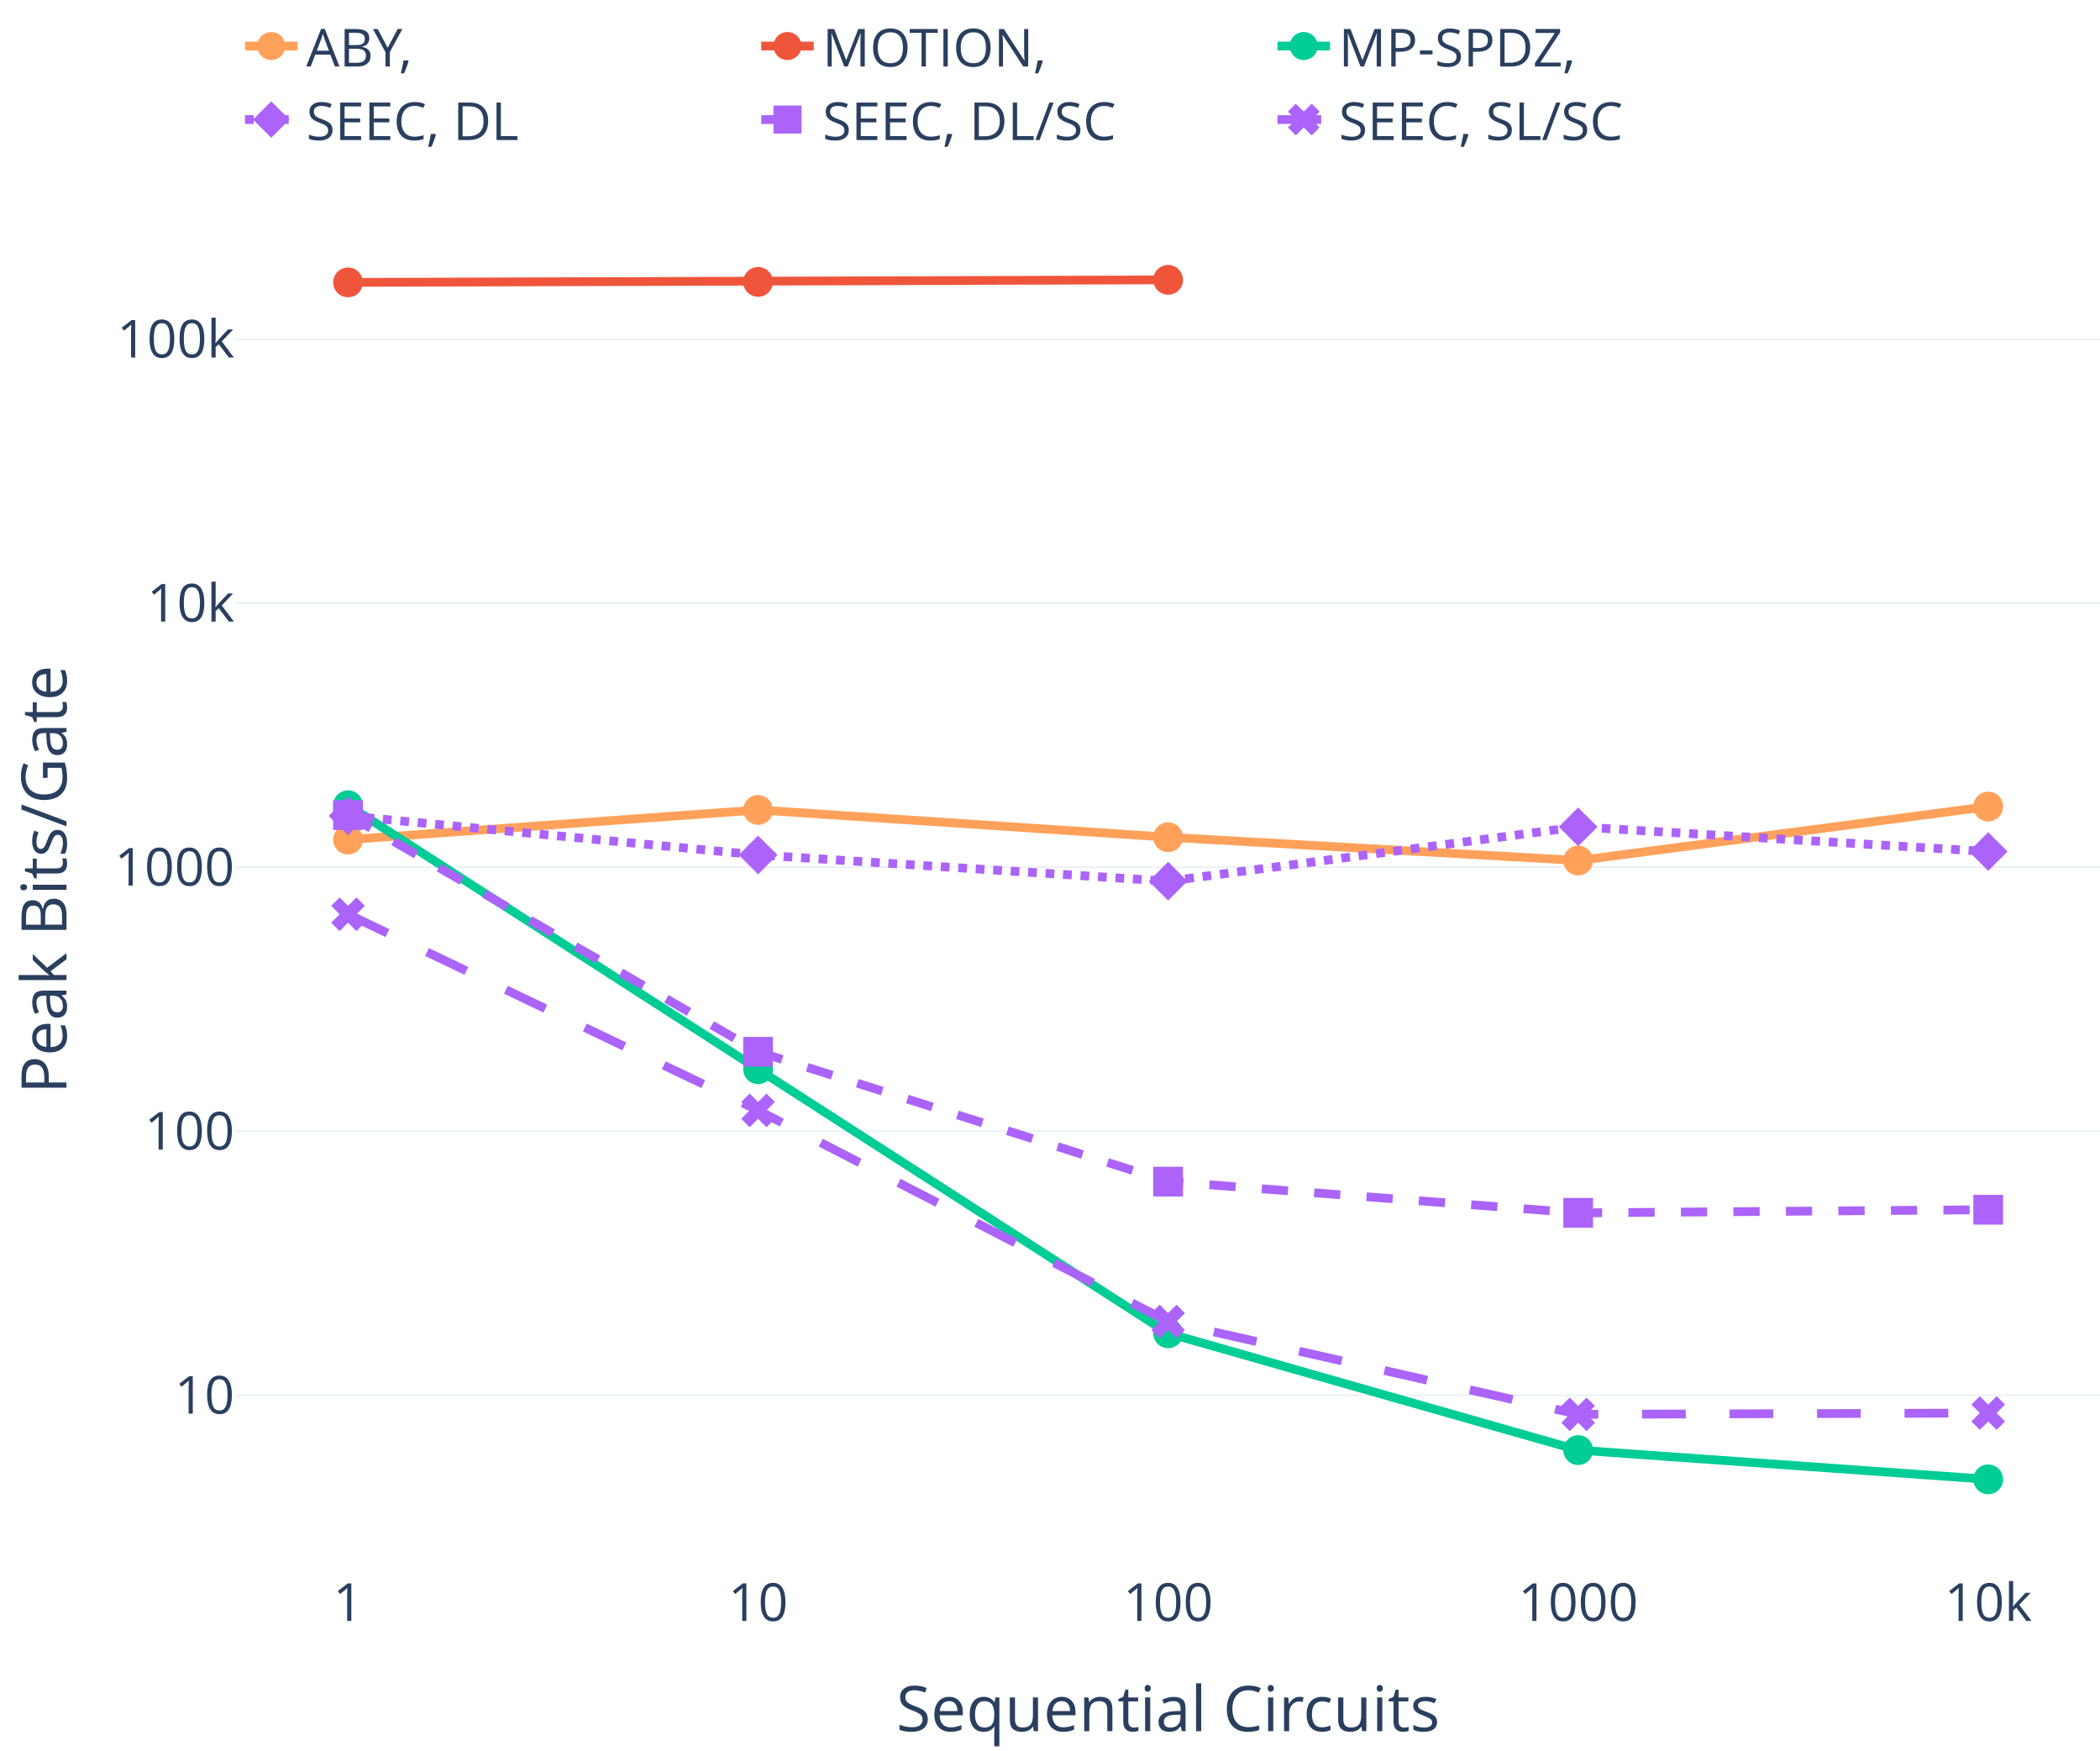
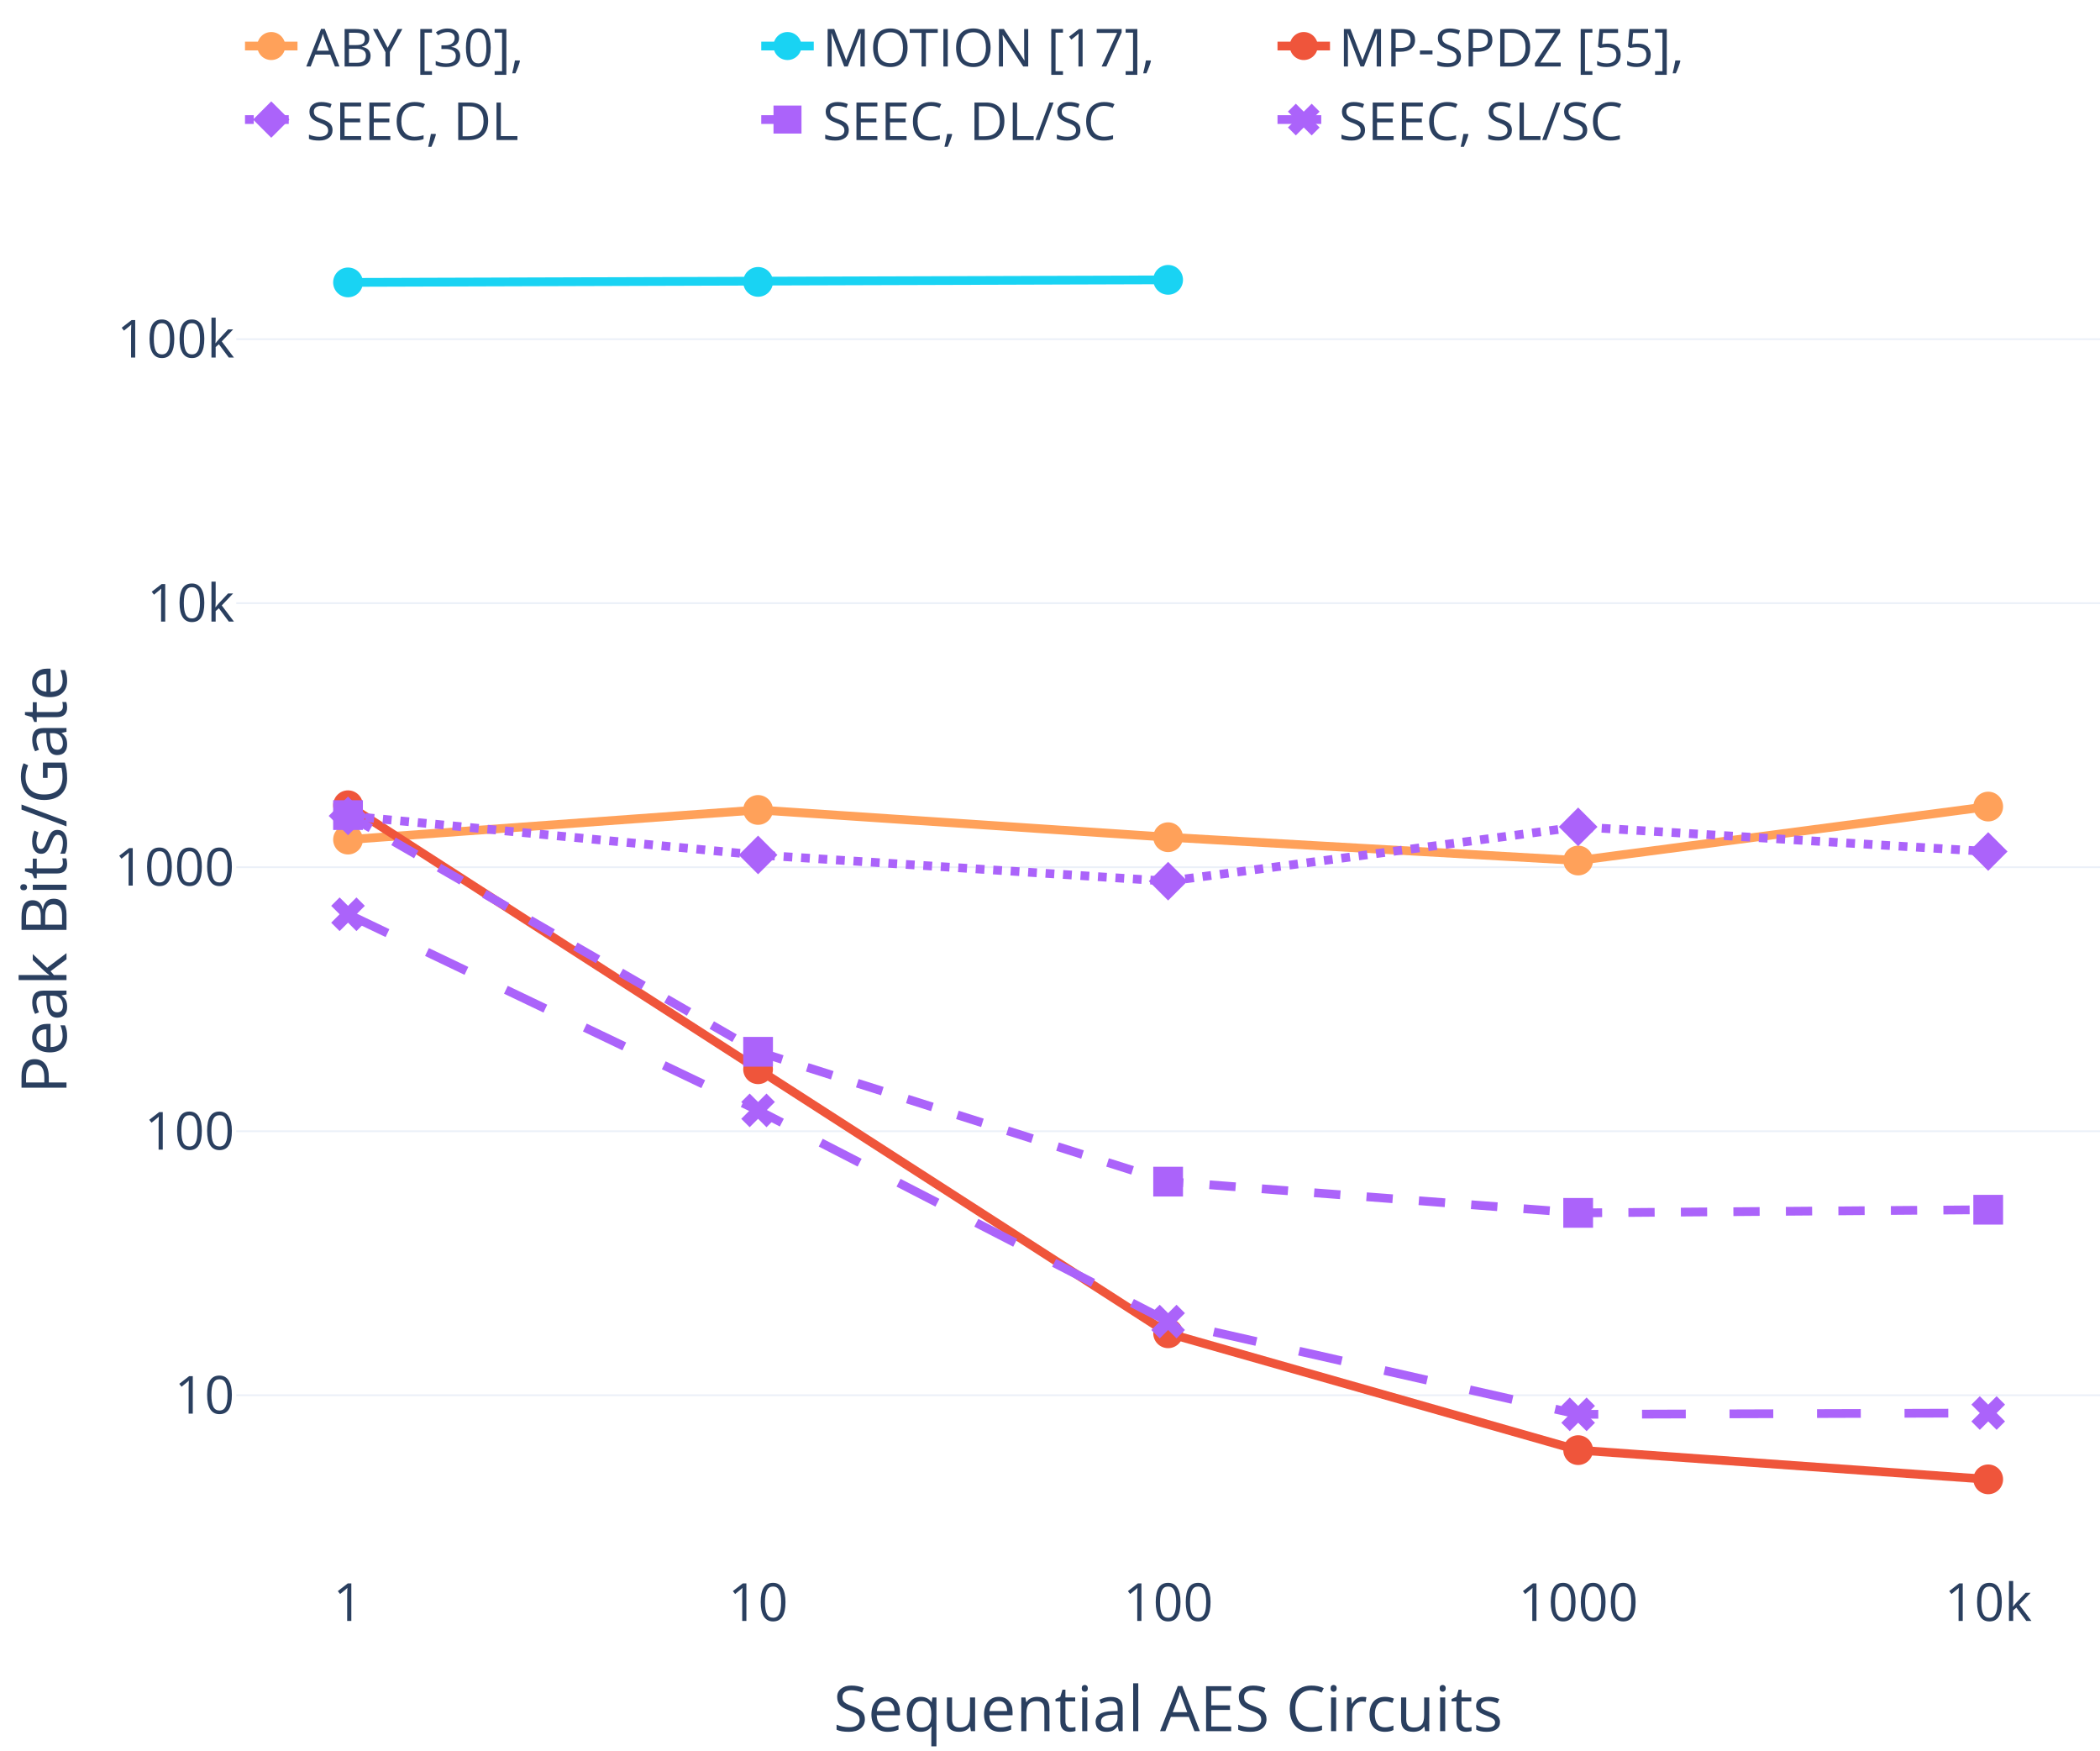
<svg xmlns="http://www.w3.org/2000/svg" class="main-svg" width="1200" height="1000" style="" viewBox="0 0 1200 1000">
  <rect x="0" y="0" width="1200" height="1000" style="fill: rgb(255, 255, 255); fill-opacity: 1;" />
-   <defs id="defs-7470ed">
+   <defs id="defs-cea206">
    <g class="clips">
-       <clipPath id="clip7470edxyplot" class="plotclip">
+       <clipPath id="clipcea206xyplot" class="plotclip">
        <rect width="1065" height="785" />
      </clipPath>
-       <clipPath class="axesclip" id="clip7470edx">
+       <clipPath class="axesclip" id="clipcea206x">
        <rect x="135" y="0" width="1065" height="1000" />
      </clipPath>
-       <clipPath class="axesclip" id="clip7470edy">
+       <clipPath class="axesclip" id="clipcea206y">
        <rect x="0" y="110" width="1200" height="785" />
      </clipPath>
-       <clipPath class="axesclip" id="clip7470edxy">
+       <clipPath class="axesclip" id="clipcea206xy">
        <rect x="135" y="110" width="1065" height="785" />
      </clipPath>
    </g>
    <g class="gradients" />
    <g class="patterns" />
  </defs>
  <g class="bglayer" />
  <g class="layer-below">
    <g class="imagelayer" />
    <g class="shapelayer" />
  </g>
  <g class="cartesianlayer">
    <g class="subplot xy">
      <g class="layer-subplot">
        <g class="shapelayer" />
        <g class="imagelayer" />
      </g>
      <g class="minor-gridlayer">
        <g class="x" />
        <g class="y" />
      </g>
      <g class="gridlayer">
        <g class="x" />
        <g class="y">
          <path class="ygrid crisp" transform="translate(0,797.09)" d="M135,0h1065" style="stroke: rgb(235, 240, 248); stroke-opacity: 1; stroke-width: 1px;" />
          <path class="ygrid crisp" transform="translate(0,646.26)" d="M135,0h1065" style="stroke: rgb(235, 240, 248); stroke-opacity: 1; stroke-width: 1px;" />
          <path class="ygrid crisp" transform="translate(0,495.43)" d="M135,0h1065" style="stroke: rgb(235, 240, 248); stroke-opacity: 1; stroke-width: 1px;" />
          <path class="ygrid crisp" transform="translate(0,344.59)" d="M135,0h1065" style="stroke: rgb(235, 240, 248); stroke-opacity: 1; stroke-width: 1px;" />
          <path class="ygrid crisp" transform="translate(0,193.76)" d="M135,0h1065" style="stroke: rgb(235, 240, 248); stroke-opacity: 1; stroke-width: 1px;" />
        </g>
      </g>
      <g class="zerolinelayer" />
      <path class="xlines-below" />
      <path class="ylines-below" />
      <g class="overlines-below" />
      <g class="xaxislayer-below" />
      <g class="yaxislayer-below" />
      <g class="overaxes-below" />
-       <g class="plot" transform="translate(135,110)" clip-path="url(#clip7470edxyplot)">
+       <g class="plot" transform="translate(135,110)" clip-path="url(#clipcea206xyplot)">
        <g class="scatterlayer mlayer">
-           <g class="trace scatter trace980bf3" style="stroke-miterlimit: 2; opacity: 1;">
+           <g class="trace scatter trace9099eb" style="stroke-miterlimit: 2; opacity: 1;">
            <g class="fills" />
            <g class="errorbars" />
            <g class="lines">
              <path class="js-line" d="M63.87,369.65L298.19,352.71L532.5,368.29L766.81,381.61L1001.12,350.78" style="vector-effect: none; fill: none; stroke: rgb(255, 161, 90); stroke-opacity: 1; stroke-width: 5px; opacity: 1;" />
            </g>
            <g class="points">
              <path class="point" transform="translate(63.87,369.65)" d="M8.5,0A8.5,8.5 0 1,1 0,-8.5A8.5,8.5 0 0,1 8.5,0Z" style="opacity: 1; stroke-width: 0px; fill: rgb(255, 161, 90); fill-opacity: 1;" />
              <path class="point" transform="translate(298.19,352.71)" d="M8.5,0A8.5,8.5 0 1,1 0,-8.5A8.5,8.5 0 0,1 8.5,0Z" style="opacity: 1; stroke-width: 0px; fill: rgb(255, 161, 90); fill-opacity: 1;" />
              <path class="point" transform="translate(532.5,368.29)" d="M8.5,0A8.5,8.5 0 1,1 0,-8.5A8.5,8.5 0 0,1 8.5,0Z" style="opacity: 1; stroke-width: 0px; fill: rgb(255, 161, 90); fill-opacity: 1;" />
              <path class="point" transform="translate(766.81,381.61)" d="M8.5,0A8.5,8.5 0 1,1 0,-8.5A8.5,8.5 0 0,1 8.5,0Z" style="opacity: 1; stroke-width: 0px; fill: rgb(255, 161, 90); fill-opacity: 1;" />
              <path class="point" transform="translate(1001.12,350.78)" d="M8.5,0A8.5,8.5 0 1,1 0,-8.5A8.5,8.5 0 0,1 8.5,0Z" style="opacity: 1; stroke-width: 0px; fill: rgb(255, 161, 90); fill-opacity: 1;" />
            </g>
            <g class="text" />
          </g>
-           <g class="trace scatter traceab4ff0" style="stroke-miterlimit: 2; opacity: 1;">
-             <g class="fills" />
-             <g class="errorbars" />
-             <g class="lines">
-               <path class="js-line" d="M63.87,51.33L532.5,49.87" style="vector-effect: none; fill: none; stroke: rgb(239, 85, 59); stroke-opacity: 1; stroke-width: 5px; opacity: 1;" />
-             </g>
-             <g class="points">
-               <path class="point" transform="translate(63.87,51.33)" d="M8.5,0A8.5,8.5 0 1,1 0,-8.5A8.5,8.5 0 0,1 8.5,0Z" style="opacity: 1; stroke-width: 0px; fill: rgb(239, 85, 59); fill-opacity: 1;" />
-               <path class="point" transform="translate(298.19,51.04)" d="M8.5,0A8.5,8.5 0 1,1 0,-8.5A8.5,8.5 0 0,1 8.5,0Z" style="opacity: 1; stroke-width: 0px; fill: rgb(239, 85, 59); fill-opacity: 1;" />
-               <path class="point" transform="translate(532.5,49.87)" d="M8.5,0A8.5,8.5 0 1,1 0,-8.5A8.5,8.5 0 0,1 8.5,0Z" style="opacity: 1; stroke-width: 0px; fill: rgb(239, 85, 59); fill-opacity: 1;" />
-             </g>
-             <g class="text" />
-           </g>
-           <g class="trace scatter trace00596b" style="stroke-miterlimit: 2; opacity: 1;">
-             <g class="fills" />
-             <g class="errorbars" />
-             <g class="lines">
-               <path class="js-line" d="M63.87,350.02L532.5,651.69L766.81,718.44L1001.12,735.13" style="vector-effect: none; fill: none; stroke: rgb(0, 204, 150); stroke-opacity: 1; stroke-width: 5px; opacity: 1;" />
-             </g>
-             <g class="points">
-               <path class="point" transform="translate(63.87,350.02)" d="M8.5,0A8.5,8.5 0 1,1 0,-8.5A8.5,8.5 0 0,1 8.5,0Z" style="opacity: 1; stroke-width: 0px; fill: rgb(0, 204, 150); fill-opacity: 1;" />
-               <path class="point" transform="translate(298.19,500.85)" d="M8.5,0A8.5,8.5 0 1,1 0,-8.5A8.5,8.5 0 0,1 8.5,0Z" style="opacity: 1; stroke-width: 0px; fill: rgb(0, 204, 150); fill-opacity: 1;" />
-               <path class="point" transform="translate(532.5,651.69)" d="M8.5,0A8.5,8.5 0 1,1 0,-8.5A8.5,8.5 0 0,1 8.5,0Z" style="opacity: 1; stroke-width: 0px; fill: rgb(0, 204, 150); fill-opacity: 1;" />
-               <path class="point" transform="translate(766.81,718.44)" d="M8.5,0A8.5,8.5 0 1,1 0,-8.5A8.5,8.5 0 0,1 8.5,0Z" style="opacity: 1; stroke-width: 0px; fill: rgb(0, 204, 150); fill-opacity: 1;" />
-               <path class="point" transform="translate(1001.12,735.13)" d="M8.5,0A8.5,8.5 0 1,1 0,-8.5A8.5,8.5 0 0,1 8.5,0Z" style="opacity: 1; stroke-width: 0px; fill: rgb(0, 204, 150); fill-opacity: 1;" />
-             </g>
-             <g class="text" />
-           </g>
-           <g class="trace scatter traceefb565" style="stroke-miterlimit: 2; opacity: 1;">
+           <g class="trace scatter trace87144f" style="stroke-miterlimit: 2; opacity: 1;">
+             <g class="fills" />
+             <g class="errorbars" />
+             <g class="lines">
+               <path class="js-line" d="M63.87,51.33L532.5,49.87" style="vector-effect: none; fill: none; stroke: rgb(25, 211, 243); stroke-opacity: 1; stroke-width: 5px; opacity: 1;" />
+             </g>
+             <g class="points">
+               <path class="point" transform="translate(63.87,51.33)" d="M8.5,0A8.5,8.5 0 1,1 0,-8.5A8.5,8.5 0 0,1 8.5,0Z" style="opacity: 1; stroke-width: 0px; fill: rgb(25, 211, 243); fill-opacity: 1;" />
+               <path class="point" transform="translate(298.19,51.04)" d="M8.5,0A8.5,8.5 0 1,1 0,-8.5A8.5,8.5 0 0,1 8.5,0Z" style="opacity: 1; stroke-width: 0px; fill: rgb(25, 211, 243); fill-opacity: 1;" />
+               <path class="point" transform="translate(532.5,49.87)" d="M8.5,0A8.5,8.5 0 1,1 0,-8.5A8.5,8.5 0 0,1 8.5,0Z" style="opacity: 1; stroke-width: 0px; fill: rgb(25, 211, 243); fill-opacity: 1;" />
+             </g>
+             <g class="text" />
+           </g>
+           <g class="trace scatter trace913650" style="stroke-miterlimit: 2; opacity: 1;">
+             <g class="fills" />
+             <g class="errorbars" />
+             <g class="lines">
+               <path class="js-line" d="M63.87,350.02L532.5,651.69L766.81,718.44L1001.12,735.13" style="vector-effect: none; fill: none; stroke: rgb(239, 85, 59); stroke-opacity: 1; stroke-width: 5px; opacity: 1;" />
+             </g>
+             <g class="points">
+               <path class="point" transform="translate(63.87,350.02)" d="M8.5,0A8.5,8.5 0 1,1 0,-8.5A8.5,8.5 0 0,1 8.5,0Z" style="opacity: 1; stroke-width: 0px; fill: rgb(239, 85, 59); fill-opacity: 1;" />
+               <path class="point" transform="translate(298.19,500.85)" d="M8.5,0A8.5,8.5 0 1,1 0,-8.5A8.5,8.5 0 0,1 8.5,0Z" style="opacity: 1; stroke-width: 0px; fill: rgb(239, 85, 59); fill-opacity: 1;" />
+               <path class="point" transform="translate(532.5,651.69)" d="M8.5,0A8.5,8.5 0 1,1 0,-8.5A8.5,8.5 0 0,1 8.5,0Z" style="opacity: 1; stroke-width: 0px; fill: rgb(239, 85, 59); fill-opacity: 1;" />
+               <path class="point" transform="translate(766.81,718.44)" d="M8.5,0A8.5,8.5 0 1,1 0,-8.5A8.5,8.5 0 0,1 8.5,0Z" style="opacity: 1; stroke-width: 0px; fill: rgb(239, 85, 59); fill-opacity: 1;" />
+               <path class="point" transform="translate(1001.12,735.13)" d="M8.5,0A8.5,8.5 0 1,1 0,-8.5A8.5,8.5 0 0,1 8.5,0Z" style="opacity: 1; stroke-width: 0px; fill: rgb(239, 85, 59); fill-opacity: 1;" />
+             </g>
+             <g class="text" />
+           </g>
+           <g class="trace scatter trace4a536e" style="stroke-miterlimit: 2; opacity: 1;">
            <g class="fills" />
            <g class="errorbars" />
            <g class="lines">
              <path class="js-line" d="M63.87,356.12L298.19,378.42L532.5,393.4L766.81,362.37L1001.12,376.45" style="vector-effect: none; fill: none; stroke: rgb(171, 99, 250); stroke-opacity: 1; stroke-dasharray: 5px, 5px; stroke-width: 5px; opacity: 1;" />
            </g>
            <g class="points">
              <path class="point" transform="translate(63.87,356.12)" d="M11.05,0L0,11.05L-11.05,0L0,-11.05Z" style="opacity: 1; stroke-width: 0px; fill: rgb(171, 99, 250); fill-opacity: 1;" />
              <path class="point" transform="translate(298.19,378.42)" d="M11.05,0L0,11.05L-11.05,0L0,-11.05Z" style="opacity: 1; stroke-width: 0px; fill: rgb(171, 99, 250); fill-opacity: 1;" />
              <path class="point" transform="translate(532.5,393.4)" d="M11.05,0L0,11.05L-11.05,0L0,-11.05Z" style="opacity: 1; stroke-width: 0px; fill: rgb(171, 99, 250); fill-opacity: 1;" />
              <path class="point" transform="translate(766.81,362.37)" d="M11.05,0L0,11.05L-11.05,0L0,-11.05Z" style="opacity: 1; stroke-width: 0px; fill: rgb(171, 99, 250); fill-opacity: 1;" />
              <path class="point" transform="translate(1001.12,376.45)" d="M11.05,0L0,11.05L-11.05,0L0,-11.05Z" style="opacity: 1; stroke-width: 0px; fill: rgb(171, 99, 250); fill-opacity: 1;" />
            </g>
            <g class="text" />
          </g>
-           <g class="trace scatter tracee8f2ee" style="stroke-miterlimit: 2; opacity: 1;">
+           <g class="trace scatter tracec00890" style="stroke-miterlimit: 2; opacity: 1;">
            <g class="fills" />
            <g class="errorbars" />
            <g class="lines">
              <path class="js-line" d="M63.87,355.65L298.19,490.87L532.5,565.05L766.81,582.9L1001.12,581.1" style="vector-effect: none; fill: none; stroke: rgb(171, 99, 250); stroke-opacity: 1; stroke-dasharray: 15px, 15px; stroke-width: 5px; opacity: 1;" />
            </g>
            <g class="points">
              <path class="point" transform="translate(63.87,355.65)" d="M8.5,8.5H-8.5V-8.5H8.5Z" style="opacity: 1; stroke-width: 0px; fill: rgb(171, 99, 250); fill-opacity: 1;" />
              <path class="point" transform="translate(298.19,490.87)" d="M8.5,8.5H-8.5V-8.5H8.5Z" style="opacity: 1; stroke-width: 0px; fill: rgb(171, 99, 250); fill-opacity: 1;" />
              <path class="point" transform="translate(532.5,565.05)" d="M8.5,8.5H-8.5V-8.5H8.5Z" style="opacity: 1; stroke-width: 0px; fill: rgb(171, 99, 250); fill-opacity: 1;" />
              <path class="point" transform="translate(766.81,582.9)" d="M8.5,8.5H-8.5V-8.5H8.5Z" style="opacity: 1; stroke-width: 0px; fill: rgb(171, 99, 250); fill-opacity: 1;" />
              <path class="point" transform="translate(1001.12,581.1)" d="M8.5,8.5H-8.5V-8.5H8.5Z" style="opacity: 1; stroke-width: 0px; fill: rgb(171, 99, 250); fill-opacity: 1;" />
            </g>
            <g class="text" />
          </g>
-           <g class="trace scatter trace0d863e" style="stroke-miterlimit: 2; opacity: 1;">
+           <g class="trace scatter trace16ea7f" style="stroke-miterlimit: 2; opacity: 1;">
            <g class="fills" />
            <g class="errorbars" />
            <g class="lines">
              <path class="js-line" d="M63.87,412.3L298.19,524.35L532.5,644.99L766.81,697.99L1001.12,697.24" style="vector-effect: none; fill: none; stroke: rgb(171, 99, 250); stroke-opacity: 1; stroke-dasharray: 25px, 25px; stroke-width: 5px; opacity: 1;" />
            </g>
            <g class="points">
              <path class="point" transform="translate(63.87,412.3)" d="M0,4.81l4.81,4.81l4.81,-4.81l-4.81,-4.81l4.81,-4.81l-4.81,-4.81l-4.81,4.81l-4.81,-4.81l-4.81,4.81l4.81,4.81l-4.81,4.81l4.81,4.81Z" style="opacity: 1; stroke-width: 0px; fill: rgb(171, 99, 250); fill-opacity: 1;" />
              <path class="point" transform="translate(298.19,524.35)" d="M0,4.81l4.81,4.81l4.81,-4.81l-4.81,-4.81l4.81,-4.81l-4.81,-4.81l-4.81,4.81l-4.81,-4.81l-4.81,4.81l4.81,4.81l-4.81,4.81l4.81,4.81Z" style="opacity: 1; stroke-width: 0px; fill: rgb(171, 99, 250); fill-opacity: 1;" />
              <path class="point" transform="translate(532.5,644.99)" d="M0,4.81l4.81,4.81l4.81,-4.81l-4.81,-4.81l4.81,-4.81l-4.81,-4.81l-4.81,4.81l-4.81,-4.81l-4.81,4.81l4.81,4.81l-4.81,4.81l4.81,4.81Z" style="opacity: 1; stroke-width: 0px; fill: rgb(171, 99, 250); fill-opacity: 1;" />
              <path class="point" transform="translate(766.81,697.99)" d="M0,4.81l4.81,4.81l4.81,-4.81l-4.81,-4.81l4.81,-4.81l-4.81,-4.81l-4.81,4.81l-4.81,-4.81l-4.81,4.81l4.81,4.81l-4.81,4.81l4.81,4.81Z" style="opacity: 1; stroke-width: 0px; fill: rgb(171, 99, 250); fill-opacity: 1;" />
              <path class="point" transform="translate(1001.12,697.24)" d="M0,4.81l4.81,4.81l4.81,-4.81l-4.81,-4.81l4.81,-4.81l-4.81,-4.81l-4.81,4.81l-4.81,-4.81l-4.81,4.81l4.81,4.81l-4.81,4.81l4.81,4.81Z" style="opacity: 1; stroke-width: 0px; fill: rgb(171, 99, 250); fill-opacity: 1;" />
            </g>
            <g class="text" />
          </g>
        </g>
      </g>
      <g class="overplot" />
      <path class="xlines-above crisp" d="M0,0" style="fill: none;" />
      <path class="ylines-above crisp" d="M0,0" style="fill: none;" />
      <g class="overlines-above" />
      <g class="xaxislayer-above">
        <g class="xtick">
          <text text-anchor="middle" x="0" y="926" transform="translate(198.87,0)" style="font-family: 'Open Sans', verdana, arial, sans-serif; font-size: 30px; fill: rgb(42, 63, 95); fill-opacity: 1; white-space: pre; opacity: 1;">1</text>
        </g>
        <g class="xtick">
          <text text-anchor="middle" x="0" y="926" style="font-family: 'Open Sans', verdana, arial, sans-serif; font-size: 30px; fill: rgb(42, 63, 95); fill-opacity: 1; white-space: pre; opacity: 1;" transform="translate(433.19,0)">10</text>
        </g>
        <g class="xtick">
          <text text-anchor="middle" x="0" y="926" style="font-family: 'Open Sans', verdana, arial, sans-serif; font-size: 30px; fill: rgb(42, 63, 95); fill-opacity: 1; white-space: pre; opacity: 1;" transform="translate(667.5,0)">100</text>
        </g>
        <g class="xtick">
          <text text-anchor="middle" x="0" y="926" style="font-family: 'Open Sans', verdana, arial, sans-serif; font-size: 30px; fill: rgb(42, 63, 95); fill-opacity: 1; white-space: pre; opacity: 1;" transform="translate(901.81,0)">1000</text>
        </g>
        <g class="xtick">
          <text text-anchor="middle" x="0" y="926" style="font-family: 'Open Sans', verdana, arial, sans-serif; font-size: 30px; fill: rgb(42, 63, 95); fill-opacity: 1; white-space: pre; opacity: 1;" transform="translate(1136.12,0)">10k</text>
        </g>
      </g>
      <g class="yaxislayer-above">
        <g class="ytick">
          <text text-anchor="end" x="134" y="10.5" transform="translate(0,797.09)" style="font-family: 'Open Sans', verdana, arial, sans-serif; font-size: 30px; fill: rgb(42, 63, 95); fill-opacity: 1; white-space: pre; opacity: 1;">10</text>
        </g>
        <g class="ytick">
          <text text-anchor="end" x="134" y="10.5" style="font-family: 'Open Sans', verdana, arial, sans-serif; font-size: 30px; fill: rgb(42, 63, 95); fill-opacity: 1; white-space: pre; opacity: 1;" transform="translate(0,646.26)">100</text>
        </g>
        <g class="ytick">
          <text text-anchor="end" x="134" y="10.5" style="font-family: 'Open Sans', verdana, arial, sans-serif; font-size: 30px; fill: rgb(42, 63, 95); fill-opacity: 1; white-space: pre; opacity: 1;" transform="translate(0,495.43)">1000</text>
        </g>
        <g class="ytick">
          <text text-anchor="end" x="134" y="10.5" style="font-family: 'Open Sans', verdana, arial, sans-serif; font-size: 30px; fill: rgb(42, 63, 95); fill-opacity: 1; white-space: pre; opacity: 1;" transform="translate(0,344.59)">10k</text>
        </g>
        <g class="ytick">
          <text text-anchor="end" x="134" y="10.5" style="font-family: 'Open Sans', verdana, arial, sans-serif; font-size: 30px; fill: rgb(42, 63, 95); fill-opacity: 1; white-space: pre; opacity: 1;" transform="translate(0,193.76)">100k</text>
        </g>
      </g>
      <g class="overaxes-above" />
    </g>
  </g>
  <g class="polarlayer" />
  <g class="smithlayer" />
  <g class="ternarylayer" />
  <g class="geolayer" />
  <g class="funnelarealayer" />
  <g class="pielayer" />
  <g class="iciclelayer" />
  <g class="treemaplayer" />
  <g class="sunburstlayer" />
  <g class="glimages" />
-   <defs id="topdefs-7470ed">
+   <defs id="topdefs-cea206">
    <g class="clips" />
-     <clipPath id="legend7470ed">
+     <clipPath id="legendcea206">
      <rect width="885" height="94" x="0" y="0" />
    </clipPath>
  </defs>
  <g class="layer-above">
    <g class="imagelayer" />
    <g class="shapelayer" />
  </g>
  <g class="infolayer">
    <g class="legend" pointer-events="all" transform="translate(135,0.3)">
      <rect class="bg" shape-rendering="crispEdges" width="885" height="94" x="0" y="0" style="stroke: rgb(68, 68, 68); stroke-opacity: 1; fill: rgb(255, 255, 255); fill-opacity: 1; stroke-width: 0px;" />
-       <g class="scrollbox" transform="" clip-path="url(#legend7470ed)">
+       <g class="scrollbox" transform="" clip-path="url(#legendcea206)">
        <g class="groups" transform="">
          <g class="traces" transform="translate(0,26)" style="opacity: 1;">
-             <text class="legendtext" text-anchor="start" x="40" y="11.7" style="font-family: 'Open Sans', verdana, arial, sans-serif; font-size: 30px; fill: rgb(42, 63, 95); fill-opacity: 1; white-space: pre;">ABY, </text>
+             <text class="legendtext" text-anchor="start" x="40" y="11.7" style="font-family: 'Open Sans', verdana, arial, sans-serif; font-size: 30px; fill: rgb(42, 63, 95); fill-opacity: 1; white-space: pre;">ABY [30], </text>
            <g class="layers" style="opacity: 1;">
              <g class="legendfill" />
              <g class="legendlines">
                <path class="js-line" d="M5,0h30" style="fill: none; stroke: rgb(255, 161, 90); stroke-opacity: 1; stroke-width: 5px;" />
              </g>
              <g class="legendsymbols">
                <g class="legendpoints">
                  <path class="scatterpts" transform="translate(20,0)" d="M8,0A8,8 0 1,1 0,-8A8,8 0 0,1 8,0Z" style="opacity: 1; stroke-width: 0px; fill: rgb(255, 161, 90); fill-opacity: 1;" />
                </g>
              </g>
            </g>
            <rect class="legendtoggle" x="0" y="-21" width="292.5" height="42" style="fill: rgb(0, 0, 0); fill-opacity: 0;" />
          </g>
        </g>
        <g class="groups" transform="translate(295,0)">
          <g class="traces" transform="translate(0,26)" style="opacity: 1;">
-             <text class="legendtext" text-anchor="start" x="40" y="11.7" style="font-family: 'Open Sans', verdana, arial, sans-serif; font-size: 30px; fill: rgb(42, 63, 95); fill-opacity: 1; white-space: pre;">MOTION, </text>
+             <text class="legendtext" text-anchor="start" x="40" y="11.7" style="font-family: 'Open Sans', verdana, arial, sans-serif; font-size: 30px; fill: rgb(42, 63, 95); fill-opacity: 1; white-space: pre;">MOTION [17], </text>
+             <g class="layers" style="opacity: 1;">
+               <g class="legendfill" />
+               <g class="legendlines">
+                 <path class="js-line" d="M5,0h30" style="fill: none; stroke: rgb(25, 211, 243); stroke-opacity: 1; stroke-width: 5px;" />
+               </g>
+               <g class="legendsymbols">
+                 <g class="legendpoints">
+                   <path class="scatterpts" transform="translate(20,0)" d="M8,0A8,8 0 1,1 0,-8A8,8 0 0,1 8,0Z" style="opacity: 1; stroke-width: 0px; fill: rgb(25, 211, 243); fill-opacity: 1;" />
+                 </g>
+               </g>
+             </g>
+             <rect class="legendtoggle" x="0" y="-21" width="292.5" height="42" style="fill: rgb(0, 0, 0); fill-opacity: 0;" />
+           </g>
+         </g>
+         <g class="groups" transform="translate(590,0)">
+           <g class="traces" transform="translate(0,26)" style="opacity: 1;">
+             <text class="legendtext" text-anchor="start" x="40" y="11.7" style="font-family: 'Open Sans', verdana, arial, sans-serif; font-size: 30px; fill: rgb(42, 63, 95); fill-opacity: 1; white-space: pre;">MP-SPDZ [55], </text>
            <g class="layers" style="opacity: 1;">
              <g class="legendfill" />
              <g class="legendlines">
                <path class="js-line" d="M5,0h30" style="fill: none; stroke: rgb(239, 85, 59); stroke-opacity: 1; stroke-width: 5px;" />
              </g>
              <g class="legendsymbols">
                <g class="legendpoints">
                  <path class="scatterpts" transform="translate(20,0)" d="M8,0A8,8 0 1,1 0,-8A8,8 0 0,1 8,0Z" style="opacity: 1; stroke-width: 0px; fill: rgb(239, 85, 59); fill-opacity: 1;" />
-                 </g>
-               </g>
-             </g>
-             <rect class="legendtoggle" x="0" y="-21" width="292.5" height="42" style="fill: rgb(0, 0, 0); fill-opacity: 0;" />
-           </g>
-         </g>
-         <g class="groups" transform="translate(590,0)">
-           <g class="traces" transform="translate(0,26)" style="opacity: 1;">
-             <text class="legendtext" text-anchor="start" x="40" y="11.7" style="font-family: 'Open Sans', verdana, arial, sans-serif; font-size: 30px; fill: rgb(42, 63, 95); fill-opacity: 1; white-space: pre;">MP-SPDZ, </text>
-             <g class="layers" style="opacity: 1;">
-               <g class="legendfill" />
-               <g class="legendlines">
-                 <path class="js-line" d="M5,0h30" style="fill: none; stroke: rgb(0, 204, 150); stroke-opacity: 1; stroke-width: 5px;" />
-               </g>
-               <g class="legendsymbols">
-                 <g class="legendpoints">
-                   <path class="scatterpts" transform="translate(20,0)" d="M8,0A8,8 0 1,1 0,-8A8,8 0 0,1 8,0Z" style="opacity: 1; stroke-width: 0px; fill: rgb(0, 204, 150); fill-opacity: 1;" />
                </g>
              </g>
            </g>
            <rect class="legendtoggle" x="0" y="-21" width="292.5" height="42" style="fill: rgb(0, 0, 0); fill-opacity: 0;" />
          </g>
        </g>
        <g class="groups" transform="translate(0,42)">
          <g class="traces" transform="translate(0,26)" style="opacity: 1;">
            <text class="legendtext" text-anchor="start" x="40" y="11.7" style="font-family: 'Open Sans', verdana, arial, sans-serif; font-size: 30px; fill: rgb(42, 63, 95); fill-opacity: 1; white-space: pre;">SEEC, DL</text>
            <g class="layers" style="opacity: 1;">
              <g class="legendfill" />
              <g class="legendlines">
                <path class="js-line" d="M5,0h30" style="fill: none; stroke: rgb(171, 99, 250); stroke-opacity: 1; stroke-dasharray: 5px, 5px; stroke-width: 5px;" />
              </g>
              <g class="legendsymbols">
                <g class="legendpoints">
                  <path class="scatterpts" transform="translate(20,0)" d="M10.4,0L0,10.4L-10.4,0L0,-10.4Z" style="opacity: 1; stroke-width: 0px; fill: rgb(171, 99, 250); fill-opacity: 1;" />
                </g>
              </g>
            </g>
            <rect class="legendtoggle" x="0" y="-21" width="292.5" height="42" style="fill: rgb(0, 0, 0); fill-opacity: 0;" />
          </g>
        </g>
        <g class="groups" transform="translate(295,42)">
          <g class="traces" transform="translate(0,26)" style="opacity: 1;">
            <text class="legendtext" text-anchor="start" x="40" y="11.7" style="font-family: 'Open Sans', verdana, arial, sans-serif; font-size: 30px; fill: rgb(42, 63, 95); fill-opacity: 1; white-space: pre;">SEEC, DL/SC</text>
            <g class="layers" style="opacity: 1;">
              <g class="legendfill" />
              <g class="legendlines">
                <path class="js-line" d="M5,0h30" style="fill: none; stroke: rgb(171, 99, 250); stroke-opacity: 1; stroke-dasharray: 15px, 15px; stroke-width: 5px;" />
              </g>
              <g class="legendsymbols">
                <g class="legendpoints">
                  <path class="scatterpts" transform="translate(20,0)" d="M8,8H-8V-8H8Z" style="opacity: 1; stroke-width: 0px; fill: rgb(171, 99, 250); fill-opacity: 1;" />
                </g>
              </g>
            </g>
            <rect class="legendtoggle" x="0" y="-21" width="292.5" height="42" style="fill: rgb(0, 0, 0); fill-opacity: 0;" />
          </g>
        </g>
        <g class="groups" transform="translate(590,42)">
          <g class="traces" transform="translate(0,26)" style="opacity: 1;">
            <text class="legendtext" text-anchor="start" x="40" y="11.7" style="font-family: 'Open Sans', verdana, arial, sans-serif; font-size: 30px; fill: rgb(42, 63, 95); fill-opacity: 1; white-space: pre;">SEEC, SL/SC</text>
            <g class="layers" style="opacity: 1;">
              <g class="legendfill" />
              <g class="legendlines">
                <path class="js-line" d="M5,0h30" style="fill: none; stroke: rgb(171, 99, 250); stroke-opacity: 1; stroke-dasharray: 25px, 25px; stroke-width: 5px;" />
              </g>
              <g class="legendsymbols">
                <g class="legendpoints">
                  <path class="scatterpts" transform="translate(20,0)" d="M0,4.53l4.53,4.53l4.53,-4.53l-4.53,-4.53l4.53,-4.53l-4.53,-4.53l-4.53,4.53l-4.53,-4.53l-4.53,4.53l4.53,4.53l-4.53,4.53l4.53,4.53Z" style="opacity: 1; stroke-width: 0px; fill: rgb(171, 99, 250); fill-opacity: 1;" />
                </g>
              </g>
            </g>
            <rect class="legendtoggle" x="0" y="-21" width="292.5" height="42" style="fill: rgb(0, 0, 0); fill-opacity: 0;" />
          </g>
        </g>
      </g>
      <rect class="scrollbar" rx="20" ry="3" width="0" height="0" x="0" y="0" style="fill: rgb(128, 139, 164); fill-opacity: 1;" />
    </g>
    <g class="g-gtitle" />
    <g class="g-xtitle" transform="translate(0,-10.7)">
-       <text class="xtitle" x="667.5" y="999.7" text-anchor="middle" style="font-family: 'Open Sans', verdana, arial, sans-serif; font-size: 36px; fill: rgb(42, 63, 95); opacity: 1; font-weight: normal; white-space: pre;">Sequential Circuits</text>
+       <text class="xtitle" x="667.5" y="999.7" text-anchor="middle" style="font-family: 'Open Sans', verdana, arial, sans-serif; font-size: 36px; fill: rgb(42, 63, 95); opacity: 1; font-weight: normal; white-space: pre;">Sequential AES Circuits</text>
    </g>
    <g class="g-ytitle" transform="translate(37.3252,0)">
      <text class="ytitle" transform="rotate(-90,0.675,502.5)" x="0.675" y="502.5" text-anchor="middle" style="font-family: 'Open Sans', verdana, arial, sans-serif; font-size: 36px; fill: rgb(42, 63, 95); opacity: 1; font-weight: normal; white-space: pre;">Peak Bits/Gate</text>
    </g>
  </g>
</svg>
